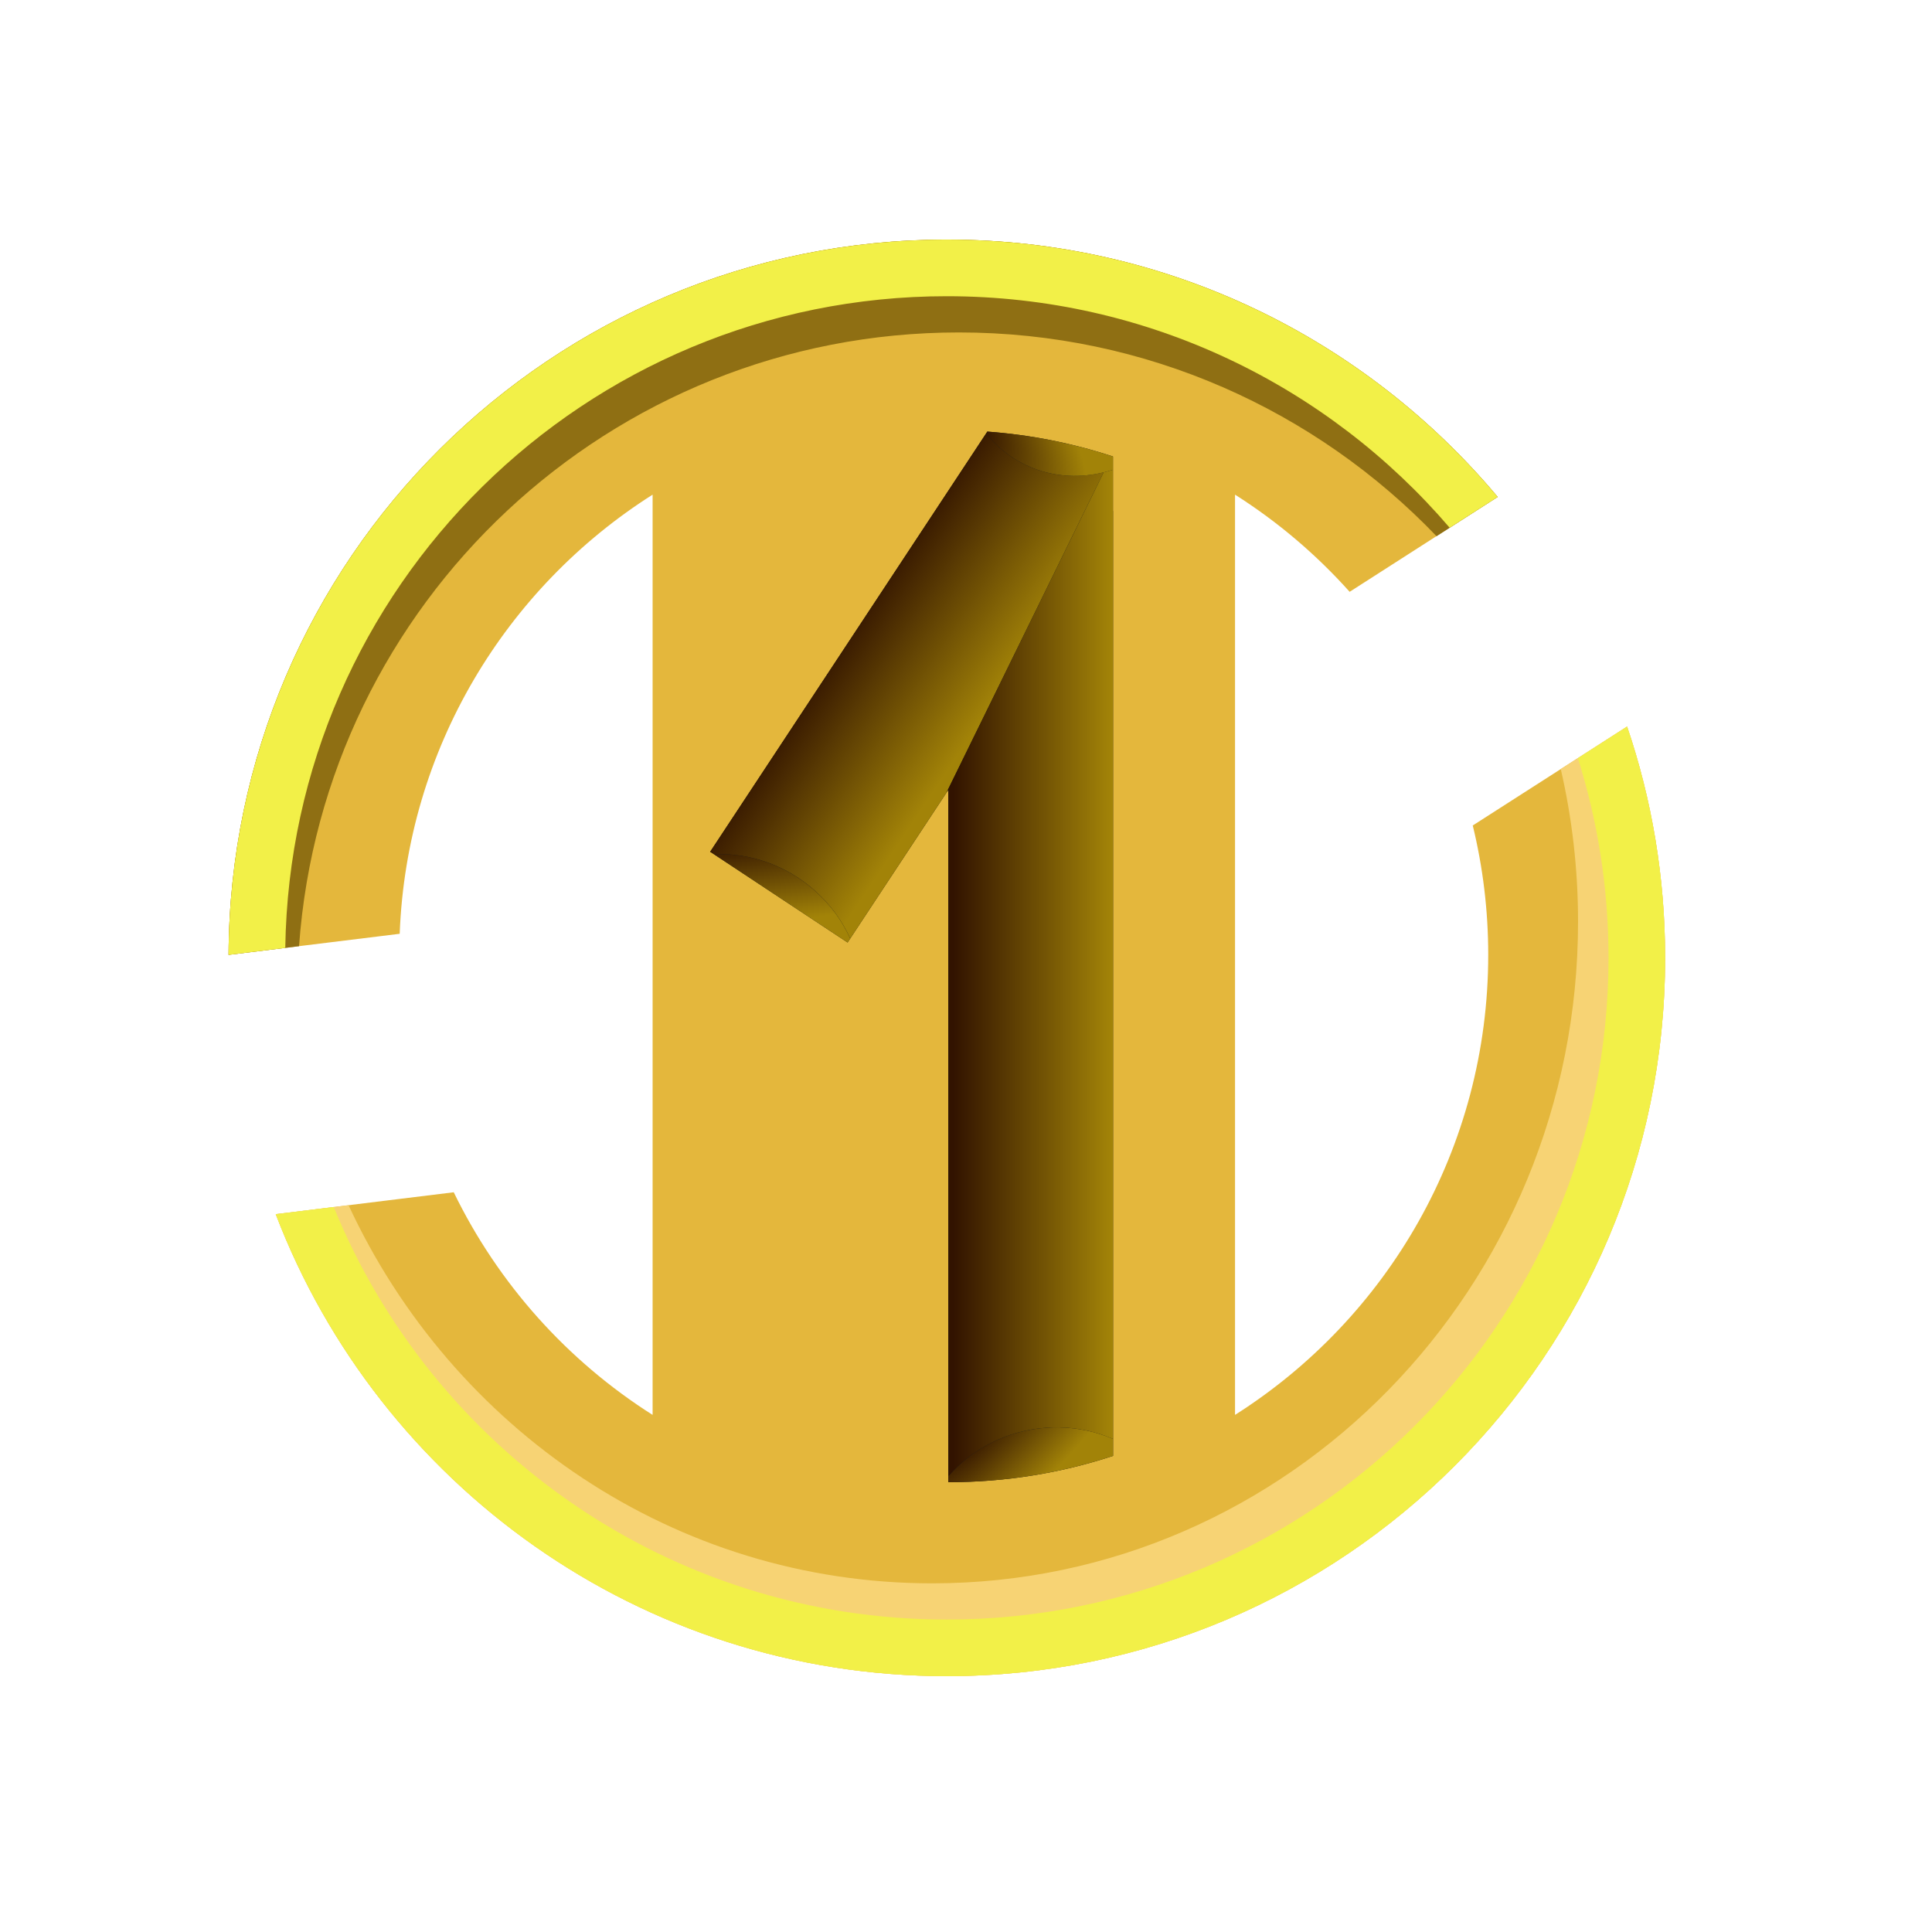
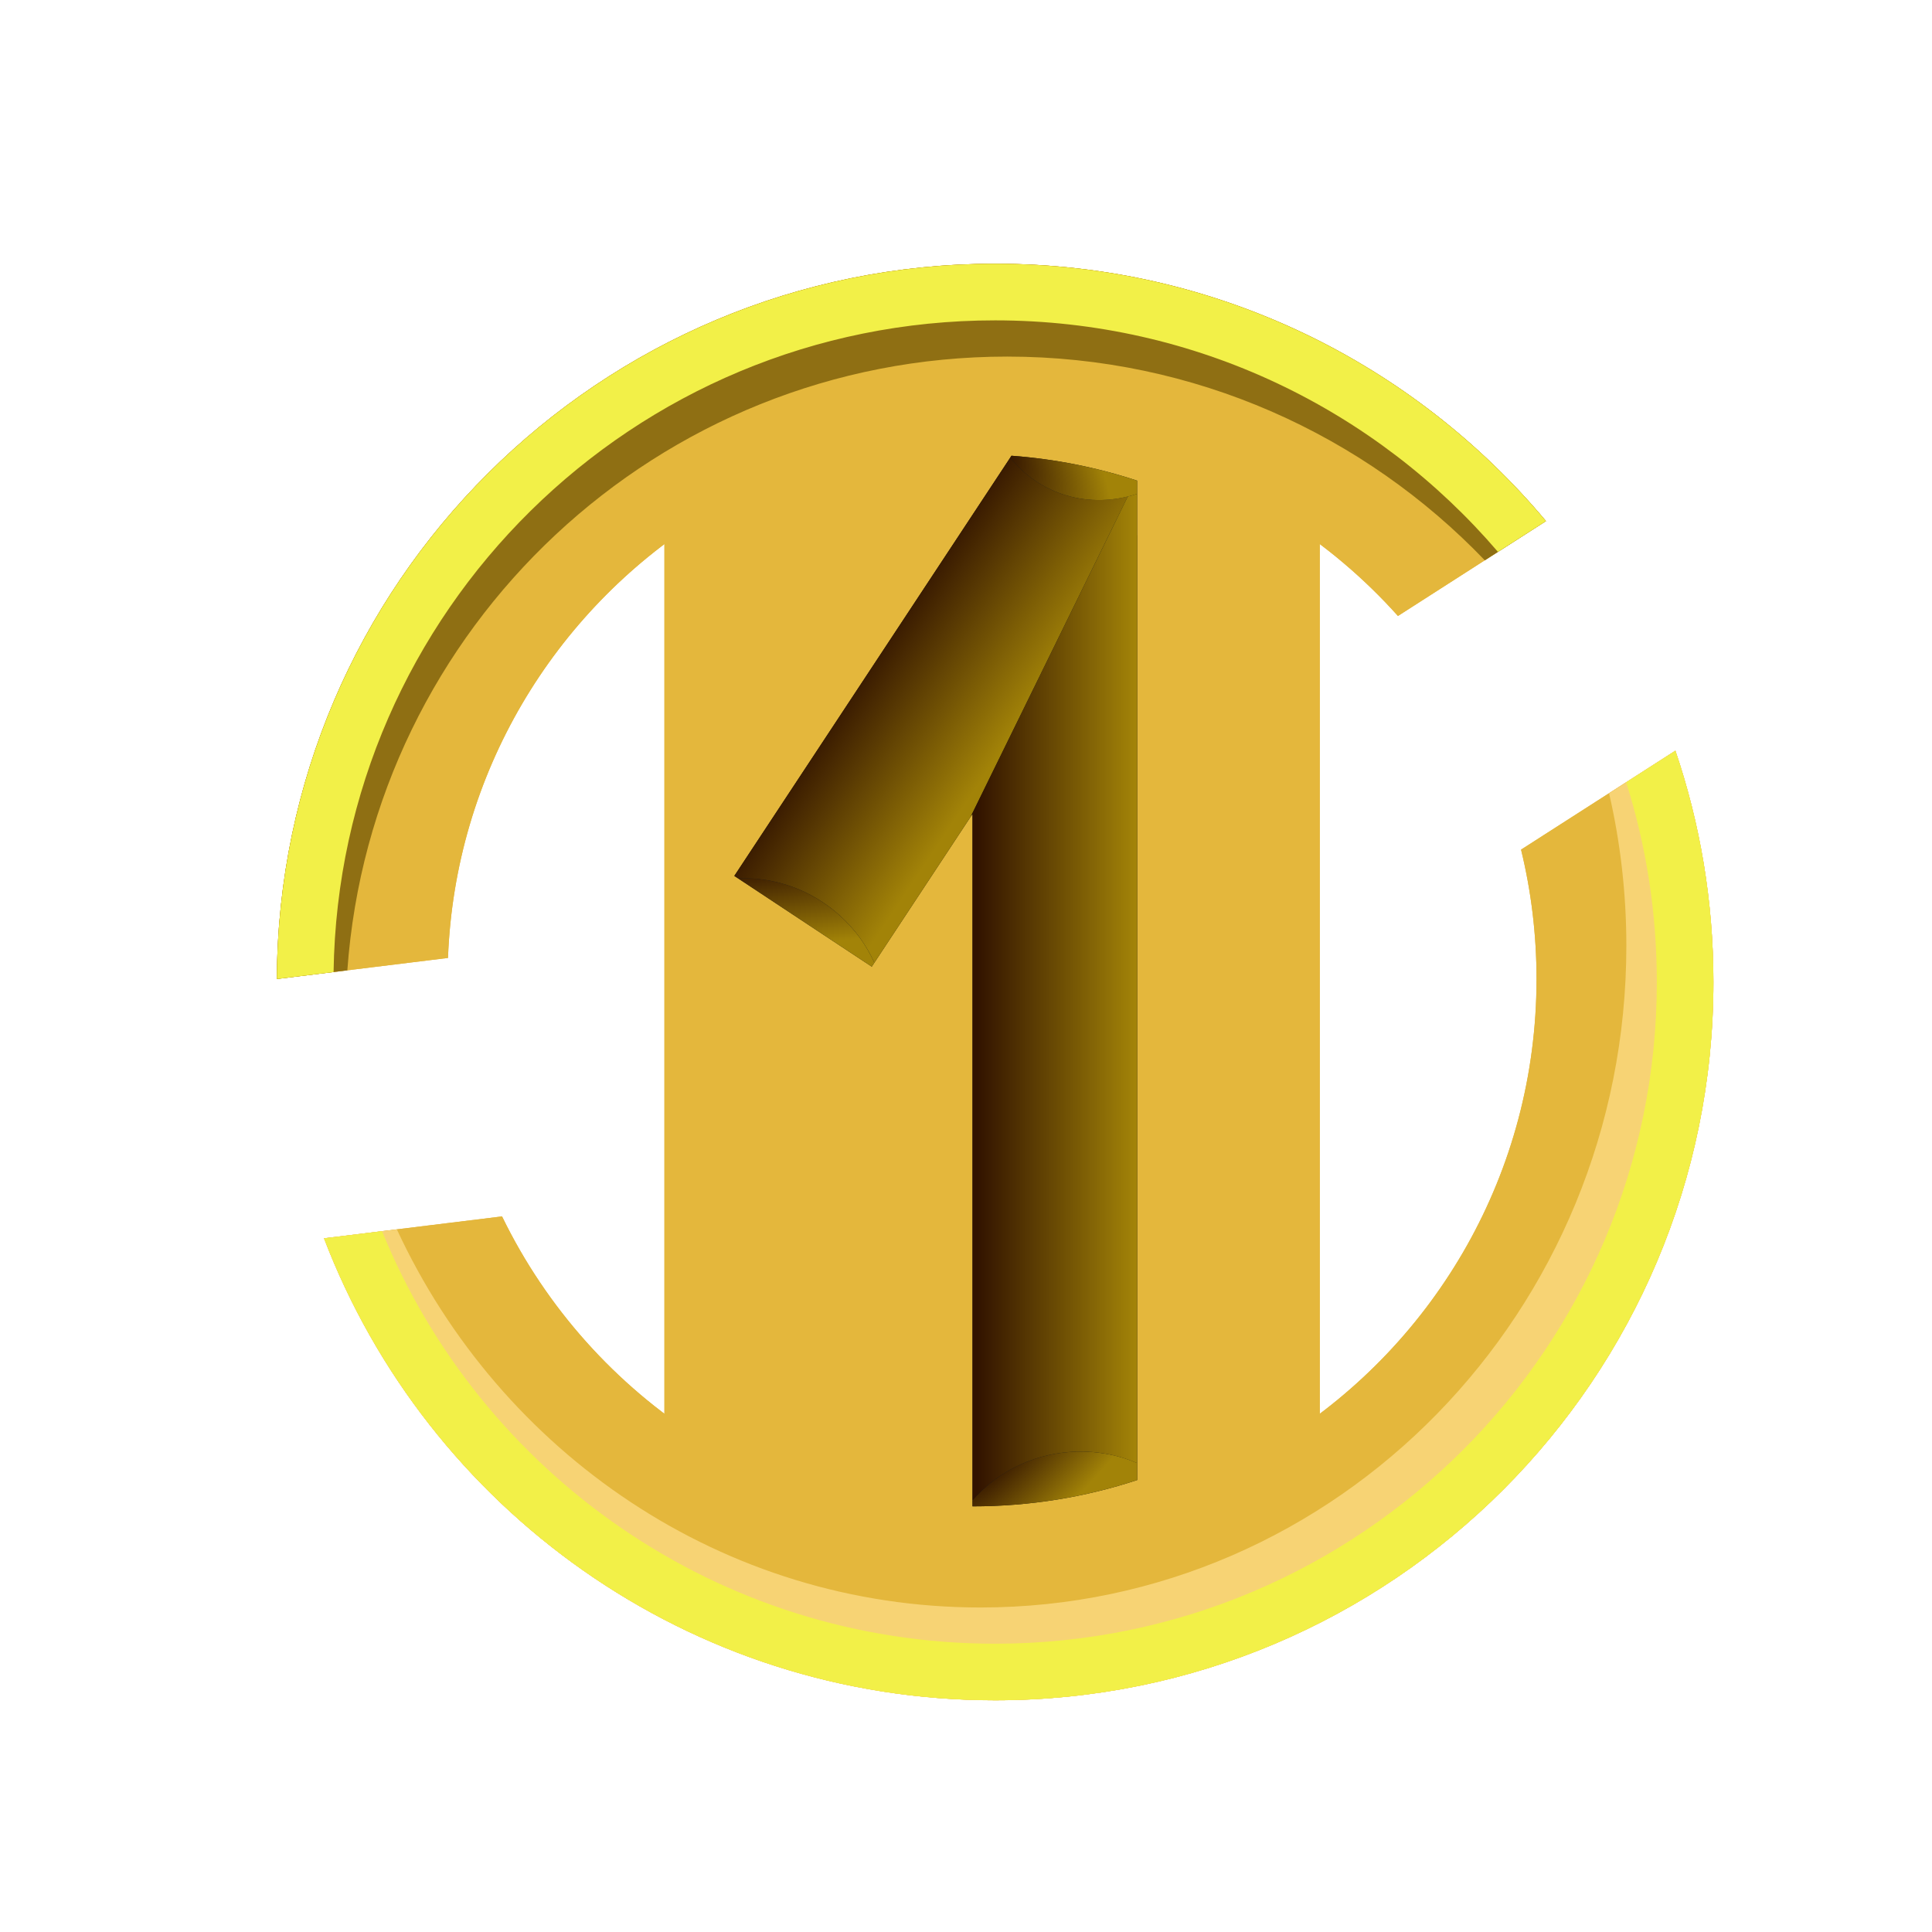
<svg xmlns="http://www.w3.org/2000/svg" xmlns:xlink="http://www.w3.org/1999/xlink" width="640" height="640" id="svg2" version="1.1">
  <defs id="defs4">
    <linearGradient id="linearGradient4161">
      <stop id="stop4163" offset="0" style="stop-color:#321300;stop-opacity:1;" />
      <stop style="stop-color:#f3e000;stop-opacity:1;" offset="1" id="stop4167" />
    </linearGradient>
    <linearGradient id="linearGradient4115">
      <stop style="stop-color:#321300;stop-opacity:1;" offset="0" id="stop4117" />
      <stop id="stop4123" offset="1" style="stop-color:#a28308;stop-opacity:1;" />
    </linearGradient>
-     <linearGradient xlink:href="#linearGradient4115" id="linearGradient4121" x1="280.25" y1="205.853" x2="326.308" y2="236.567" gradientUnits="userSpaceOnUse" spreadMethod="pad" />
-     <linearGradient xlink:href="#linearGradient4115" id="linearGradient4131" x1="315.705" y1="322.297" x2="368.004" y2="322.297" gradientUnits="userSpaceOnUse" />
-     <radialGradient xlink:href="#linearGradient4115" id="radialGradient4139" cx="325.965" cy="151.01" fx="325.965" fy="151.01" r="21.031" gradientTransform="matrix(1.376342,1.726853,-0.9601148,0.7652337,21.27484,-536.2279)" gradientUnits="userSpaceOnUse" />
-     <radialGradient xlink:href="#linearGradient4115" id="radialGradient4147" cx="239.661" cy="273.971" fx="239.661" fy="273.971" r="22.562" gradientTransform="matrix(3.898856,-0.00622582,0.00183869,1.151455,-699.0483,-34.0672)" gradientUnits="userSpaceOnUse" />
-     <radialGradient xlink:href="#linearGradient4115" id="radialGradient4159" cx="323.153" cy="473.431" fx="323.153" fy="473.431" r="27.281" gradientTransform="matrix(2.537962,-2.449429,0.6796993,0.7042667,-821.7167,937.0064)" gradientUnits="userSpaceOnUse" />
+     <linearGradient xlink:href="#linearGradient4115" id="linearGradient4121" x1="280.25" y1="205.853" x2="326.308" y2="236.567" gradientUnits="userSpaceOnUse" spreadMethod="pad" gradientTransform="translate(8,8)" />
+     <linearGradient xlink:href="#linearGradient4115" id="linearGradient4131" x1="315.705" y1="322.297" x2="368.004" y2="322.297" gradientUnits="userSpaceOnUse" gradientTransform="translate(8,8)" />
+     <radialGradient xlink:href="#linearGradient4115" id="radialGradient4139" cx="325.965" cy="151.01" fx="325.965" fy="151.01" r="21.031" gradientTransform="matrix(1.376342,1.726853,-0.9601148,0.7652337,29.27484,-528.2279)" gradientUnits="userSpaceOnUse" />
+     <radialGradient xlink:href="#linearGradient4115" id="radialGradient4147" cx="239.661" cy="273.971" fx="239.661" fy="273.971" r="22.562" gradientTransform="matrix(3.898856,-0.00622582,0.00183869,1.151455,-691.0483,-26.0672)" gradientUnits="userSpaceOnUse" />
+     <radialGradient xlink:href="#linearGradient4115" id="radialGradient4159" cx="323.153" cy="473.431" fx="323.153" fy="473.431" r="27.281" gradientTransform="matrix(2.537962,-2.449429,0.6796993,0.7042667,-813.7167,945.0064)" gradientUnits="userSpaceOnUse" />
  </defs>
  <g id="layer1" transform="translate(0,-412.3622)" style="display:inline">
-     <path style="fill:#e4b73c;fill-opacity:1;stroke:none" d="m 313.652,491.722 c -131.077,0 -237.399,105.987 -237.937,236.938 l 56.687,-6.969 c 2.324,-61.232 35.189,-114.651 83.781,-145.469 l 0,304.844 c -28.246,-17.914 -51.169,-43.472 -65.875,-73.75 l -58.969,7.25 c 34.193,89.476 120.818,153.031 222.312,153.031 131.41,0 237.938,-106.527 237.938,-237.938 0,-26.807 -4.421,-52.582 -12.594,-76.625 l -51.125,32.781 c 3.346,13.737 5.125,28.077 5.125,42.844 0,64.127 -33.454,120.426 -83.875,152.406 l 0,-304.844 c 14.1,8.943 26.883,19.798 37.969,32.188 l 49.031,-31.438 c -43.647,-52.106 -109.179,-85.25 -182.469,-85.25 z" id="path2987" />
+     <path style="fill:#e4b73c;fill-opacity:1;stroke:none" d="m 329.652,499.722 c -131.077,0 -237.399,105.987 -237.938,236.938 l 56.688,-6.969 c 2.324,-61.232 35.189,-114.651 83.781,-145.469 l 0,304.844 c -28.246,-17.914 -51.169,-43.472 -65.875,-73.75 l -58.969,7.25 c 34.193,89.476 120.818,153.031 222.312,153.031 131.41,0 237.938,-106.527 237.938,-237.938 0,-26.807 -4.421,-52.582 -12.594,-76.625 l -51.125,32.781 c 3.346,13.737 5.125,28.077 5.125,42.844 0,64.127 -33.454,120.426 -83.875,152.406 l 0,-304.844 c 14.1,8.943 26.883,19.798 37.969,32.188 l 49.031,-31.438 c -43.647,-52.106 -109.179,-85.25 -182.469,-85.25 z" id="path2987" />
+     <rect style="fill:#e4b73c;fill-opacity:1;stroke:none" id="rect4026" width="217.183" height="331.33" x="220.051" y="574.763" />
  </g>
-   <g id="layer4" style="display:none">
-     <path style="fill:none;stroke:#000000;stroke-width:2;stroke-miterlimit:4;stroke-opacity:1;stroke-dasharray:none" d="m 314.142,107.483 c -30.362,0 -59.289,5.633 -85.7,15.831 l 0,386.872 c 26.407,10.199 55.339,15.831 85.7,15.831 30.363,0 59.318,-5.632 85.73,-15.831 l 0,-386.872 c -26.409,-10.201 -55.366,-15.831 -85.73,-15.831 z" id="path2987-2" />
-     <path style="fill:#1a1a1a;fill-opacity:1;stroke:none" d="m 314.156,169.281 0,321.719 c 19.061,0 37.396,-3.063 54.562,-8.719 l 0,-313 -54.562,0 z" id="rect3809" />
-     <path style="fill:#1a1a1a;fill-opacity:1;stroke:none" d="m 327.062,142.969 -91.812,139.188 45.531,30.062 87.906,-133.25 0,-27.75 c -13.248,-4.363 -27.186,-7.193 -41.625,-8.25 z" id="rect3809-9" />
+   <g id="layer4" style="display:inline">
+     <path style="fill:none;stroke:#000000;stroke-width:2;stroke-miterlimit:4;stroke-opacity:1;stroke-dasharray:none" d="m 330.142,115.483 c -30.362,0 -59.289,5.633 -85.7,15.831 l 0,386.872 c 26.407,10.199 55.339,15.831 85.7,15.831 30.363,0 59.318,-5.632 85.73,-15.831 l 0,-386.872 c -26.409,-10.201 -55.366,-15.831 -85.73,-15.831 z" id="path2987-2" />
+     <path style="fill:#1a1a1a;fill-opacity:1;stroke:none" d="m 330.156,177.281 0,321.719 c 19.061,0 37.396,-3.063 54.562,-8.719 l 0,-313 -54.562,0 z" id="rect3809" />
+     <path style="fill:#1a1a1a;fill-opacity:1;stroke:none" d="m 343.062,150.969 -91.812,139.188 45.531,30.062 87.906,-133.25 0,-27.75 c -13.248,-4.363 -27.186,-7.193 -41.625,-8.25 z" id="rect3809-9" />
+     <path style="fill:#e4b73c;fill-opacity:1;stroke:none;display:inline" d="m 329.652,87.359 c -131.077,0 -237.399,105.987 -237.938,236.938 l 56.688,-6.969 c 2.324,-61.232 35.189,-114.651 83.781,-145.469 l 0,304.844 c -28.246,-17.914 -51.169,-43.472 -65.875,-73.75 l -58.969,7.25 c 34.193,89.476 120.818,153.031 222.312,153.031 131.41,0 237.938,-106.527 237.938,-237.938 0,-26.807 -4.421,-52.582 -12.594,-76.625 l -51.125,32.781 c 3.346,13.737 5.125,28.077 5.125,42.844 0,64.127 -33.454,120.426 -83.875,152.406 l 0,-304.844 c 14.1,8.943 26.883,19.798 37.969,32.188 l 49.031,-31.438 c -43.647,-52.106 -109.179,-85.25 -182.469,-85.25 z" id="path2987-7" />
  </g>
  <g id="layer2">
-     <path style="fill:#8f6f13;fill-opacity:1;stroke:none" d="m 313.656,79.375 c -131.077,0 -237.399,105.987 -237.938,236.938 l 23.344,-2.875 C 107.202,199.794 201.937,110.125 317.656,110.125 c 62.186,0 118.323,25.905 158.219,67.5 l 20.25,-13 C 452.478,112.519 386.946,79.375 313.656,79.375 z" id="path3907" />
-     <path style="fill:#f7d374;fill-opacity:1;stroke:none" d="M 539 240.688 L 517.031 254.781 C 520.767 271.005 522.75 287.92 522.75 305.312 C 522.75 426.375 426.979 524.5 308.812 524.5 C 223.46 524.5 149.806 473.309 115.469 399.25 L 91.344 402.219 C 125.537 491.695 212.162 555.25 313.656 555.25 C 445.066 555.25 551.594 448.723 551.594 317.312 C 551.594 290.505 547.173 264.731 539 240.688 z " id="path3014-8-1" />
+     <path style="fill:#8f6f13;fill-opacity:1;stroke:none" d="m 329.656,87.375 c -131.077,0 -237.399,105.987 -237.938,236.938 l 23.344,-2.875 C 123.202,207.794 217.937,118.125 333.656,118.125 c 62.186,0 118.323,25.905 158.219,67.5 l 20.25,-13 C 468.478,120.519 402.946,87.375 329.656,87.375 z" id="path3907" />
+     <path style="fill:#f7d374;fill-opacity:1;stroke:none" d="m 555,248.688 -21.969,14.094 c 3.736,16.223 5.719,33.139 5.719,50.531 0,121.063 -95.771,219.188 -213.938,219.188 -85.352,0 -159.007,-51.191 -193.344,-125.25 l -24.125,2.969 C 141.537,499.695 228.162,563.25 329.656,563.25 c 131.41,0 237.938,-106.527 237.938,-237.938 0,-26.807 -4.421,-52.582 -12.594,-76.625 z" id="path3014-8-1" />
  </g>
  <g id="layer5">
-     <path style="fill:#f2f048;fill-opacity:1;stroke:none" d="m 539,240.688 -16.312,10.469 c 6.6,20.874 10.156,43.1 10.156,66.156 0,121.063 -98.125,219.188 -219.188,219.188 -91.86,0 -170.489,-56.508 -203.094,-136.656 l -19.219,2.375 C 125.537,491.695 212.162,555.25 313.656,555.25 c 131.41,0 237.938,-106.527 237.938,-237.938 0,-26.807 -4.421,-52.582 -12.594,-76.625 z" id="path3014" />
-     <path style="fill:#f2f048;fill-opacity:1;stroke:none" d="m 313.656,79.375 c -131.077,0 -237.399,105.987 -237.938,236.938 L 94.5,314 C 96.273,194.467 193.701,98.125 313.656,98.125 c 66.653,0 126.359,29.744 166.562,76.688 L 496.125,164.625 C 452.478,112.519 386.946,79.375 313.656,79.375 z" id="path3903-5" />
+     <path style="fill:#f2f048;fill-opacity:1;stroke:none" d="m 555,248.688 -16.312,10.469 c 6.6,20.874 10.156,43.1 10.156,66.156 0,121.063 -98.125,219.188 -219.188,219.188 -91.86,0 -170.489,-56.508 -203.094,-136.656 l -19.219,2.375 C 141.537,499.695 228.162,563.25 329.656,563.25 c 131.41,0 237.938,-106.527 237.938,-237.938 0,-26.807 -4.421,-52.582 -12.594,-76.625 z" id="path3014" />
+     <path style="fill:#f2f048;fill-opacity:1;stroke:none" d="m 329.656,87.375 c -131.077,0 -237.399,105.987 -237.938,236.938 L 110.5,322 c 1.773,-119.533 99.201,-215.875 219.156,-215.875 66.653,0 126.359,29.744 166.562,76.688 L 512.125,172.625 C 468.478,120.519 402.946,87.375 329.656,87.375 z" id="path3903-5" />
  </g>
  <g id="layer3" style="display:inline">
-     <path style="fill:#1a1a1a;fill-opacity:1;stroke:none" d="m 327.062,142.969 -91.812,139.188 45.531,30.062 33.375,-50.594 0,229.375 c 19.061,0 37.396,-3.063 54.562,-8.719 l 0,-313 -0.031,0 0,-18.062 c -13.248,-4.363 -27.186,-7.193 -41.625,-8.25 z" id="rect3809-5" />
-     <path style="fill:url(#linearGradient4121);fill-opacity:1;stroke:none" d="m 326.625,143.656 -91.375,138.5 1.281,0.844 c 0.239,-0.011 0.479,-0.024 0.719,-0.031 11.515,-0.337 23.384,3.712 32.844,12.219 5.046,4.538 8.918,9.922 11.562,15.719 l 31.906,-48.375 0,-0.031 52.031,-106.031 c -6.778,1.621 -13.727,1.6 -20.406,-0.375 -7.437,-2.199 -13.708,-6.564 -18.562,-12.438 z" id="rect3809-5-1" />
-     <path style="fill:url(#radialGradient4159);fill-opacity:1;stroke:none" d="m 350.781,472.844 c -1.419,-0.024 -2.84,0.021 -4.281,0.125 -13.122,0.942 -24.574,7.051 -32.344,16.062 l 0,1.969 c 19.061,0 37.396,-3.063 54.562,-8.719 l 0,-5.625 c -5.526,-2.366 -11.61,-3.708 -17.938,-3.812 z" id="path3966" />
-     <path style="fill:url(#linearGradient4131);fill-opacity:1;stroke:none" d="m 368.688,155.594 c -1.03,0.327 -2.056,0.626 -3.094,0.875 l -52.031,106.062 0.594,-0.906 0,227.375 c 7.768,-9.003 19.23,-15.09 32.344,-16.031 7.872,-0.565 15.45,0.818 22.219,3.719 l 0,-307.406 -0.031,0 0,-13.688 z" id="rect3968" />
-     <path style="fill:url(#radialGradient4147);fill-opacity:1;stroke:none" d="m 237.25,282.969 c -0.24,0.007 -0.479,0.02 -0.719,0.031 l 44.25,29.219 0.875,-1.312 c -2.645,-5.796 -6.516,-11.181 -11.562,-15.719 -9.46,-8.507 -21.329,-12.555 -32.844,-12.219 z" id="path3966-1" />
-     <path style="fill:url(#radialGradient4139);fill-opacity:1;stroke:none" d="m 327.062,142.969 -0.438,0.688 c 4.854,5.874 11.126,10.238 18.562,12.438 7.703,2.278 15.751,1.979 23.5,-0.469 l 0,-4.406 c -13.248,-4.363 -27.186,-7.193 -41.625,-8.25 z" id="path3966-5" />
+     <path style="fill:#1a1a1a;fill-opacity:1;stroke:none" d="m 335.062,150.969 -91.812,139.188 45.531,30.062 33.375,-50.594 0,229.375 c 19.061,0 37.396,-3.063 54.562,-8.719 l 0,-313 -0.031,0 0,-18.062 c -13.248,-4.363 -27.186,-7.193 -41.625,-8.25 z" id="rect3809-5" />
+     <path style="fill:url(#linearGradient4121);fill-opacity:1;stroke:none" d="m 334.625,151.656 -91.375,138.5 1.281,0.844 c 0.239,-0.011 0.479,-0.024 0.719,-0.031 11.515,-0.337 23.384,3.712 32.844,12.219 5.046,4.538 8.918,9.922 11.562,15.719 l 31.906,-48.375 0,-0.031 52.031,-106.031 c -6.778,1.621 -13.727,1.6 -20.406,-0.375 -7.437,-2.199 -13.708,-6.564 -18.562,-12.438 z" id="rect3809-5-1" />
+     <path style="fill:url(#radialGradient4159);fill-opacity:1;stroke:none" d="m 358.781,480.844 c -1.419,-0.024 -2.84,0.021 -4.281,0.125 -13.122,0.942 -24.574,7.051 -32.344,16.062 l 0,1.969 c 19.061,0 37.396,-3.063 54.562,-8.719 l 0,-5.625 c -5.526,-2.366 -11.61,-3.708 -17.938,-3.812 z" id="path3966" />
+     <path style="fill:url(#linearGradient4131);fill-opacity:1;stroke:none" d="m 376.688,163.594 c -1.03,0.327 -2.056,0.626 -3.094,0.875 l -52.031,106.062 0.594,-0.906 0,227.375 c 7.768,-9.003 19.23,-15.09 32.344,-16.031 7.872,-0.565 15.45,0.818 22.219,3.719 l 0,-307.406 -0.031,0 0,-13.688 z" id="rect3968" />
+     <path style="fill:url(#radialGradient4147);fill-opacity:1;stroke:none" d="m 245.25,290.969 c -0.24,0.007 -0.479,0.02 -0.719,0.031 l 44.25,29.219 0.875,-1.312 c -2.645,-5.796 -6.516,-11.181 -11.562,-15.719 -9.46,-8.507 -21.329,-12.555 -32.844,-12.219 z" id="path3966-1" />
+     <path style="fill:url(#radialGradient4139);fill-opacity:1;stroke:none" d="m 335.062,150.969 -0.438,0.688 c 4.854,5.874 11.126,10.238 18.562,12.438 7.703,2.278 15.751,1.979 23.5,-0.469 l 0,-4.406 c -13.248,-4.363 -27.186,-7.193 -41.625,-8.25 z" id="path3966-5" />
  </g>
</svg>
